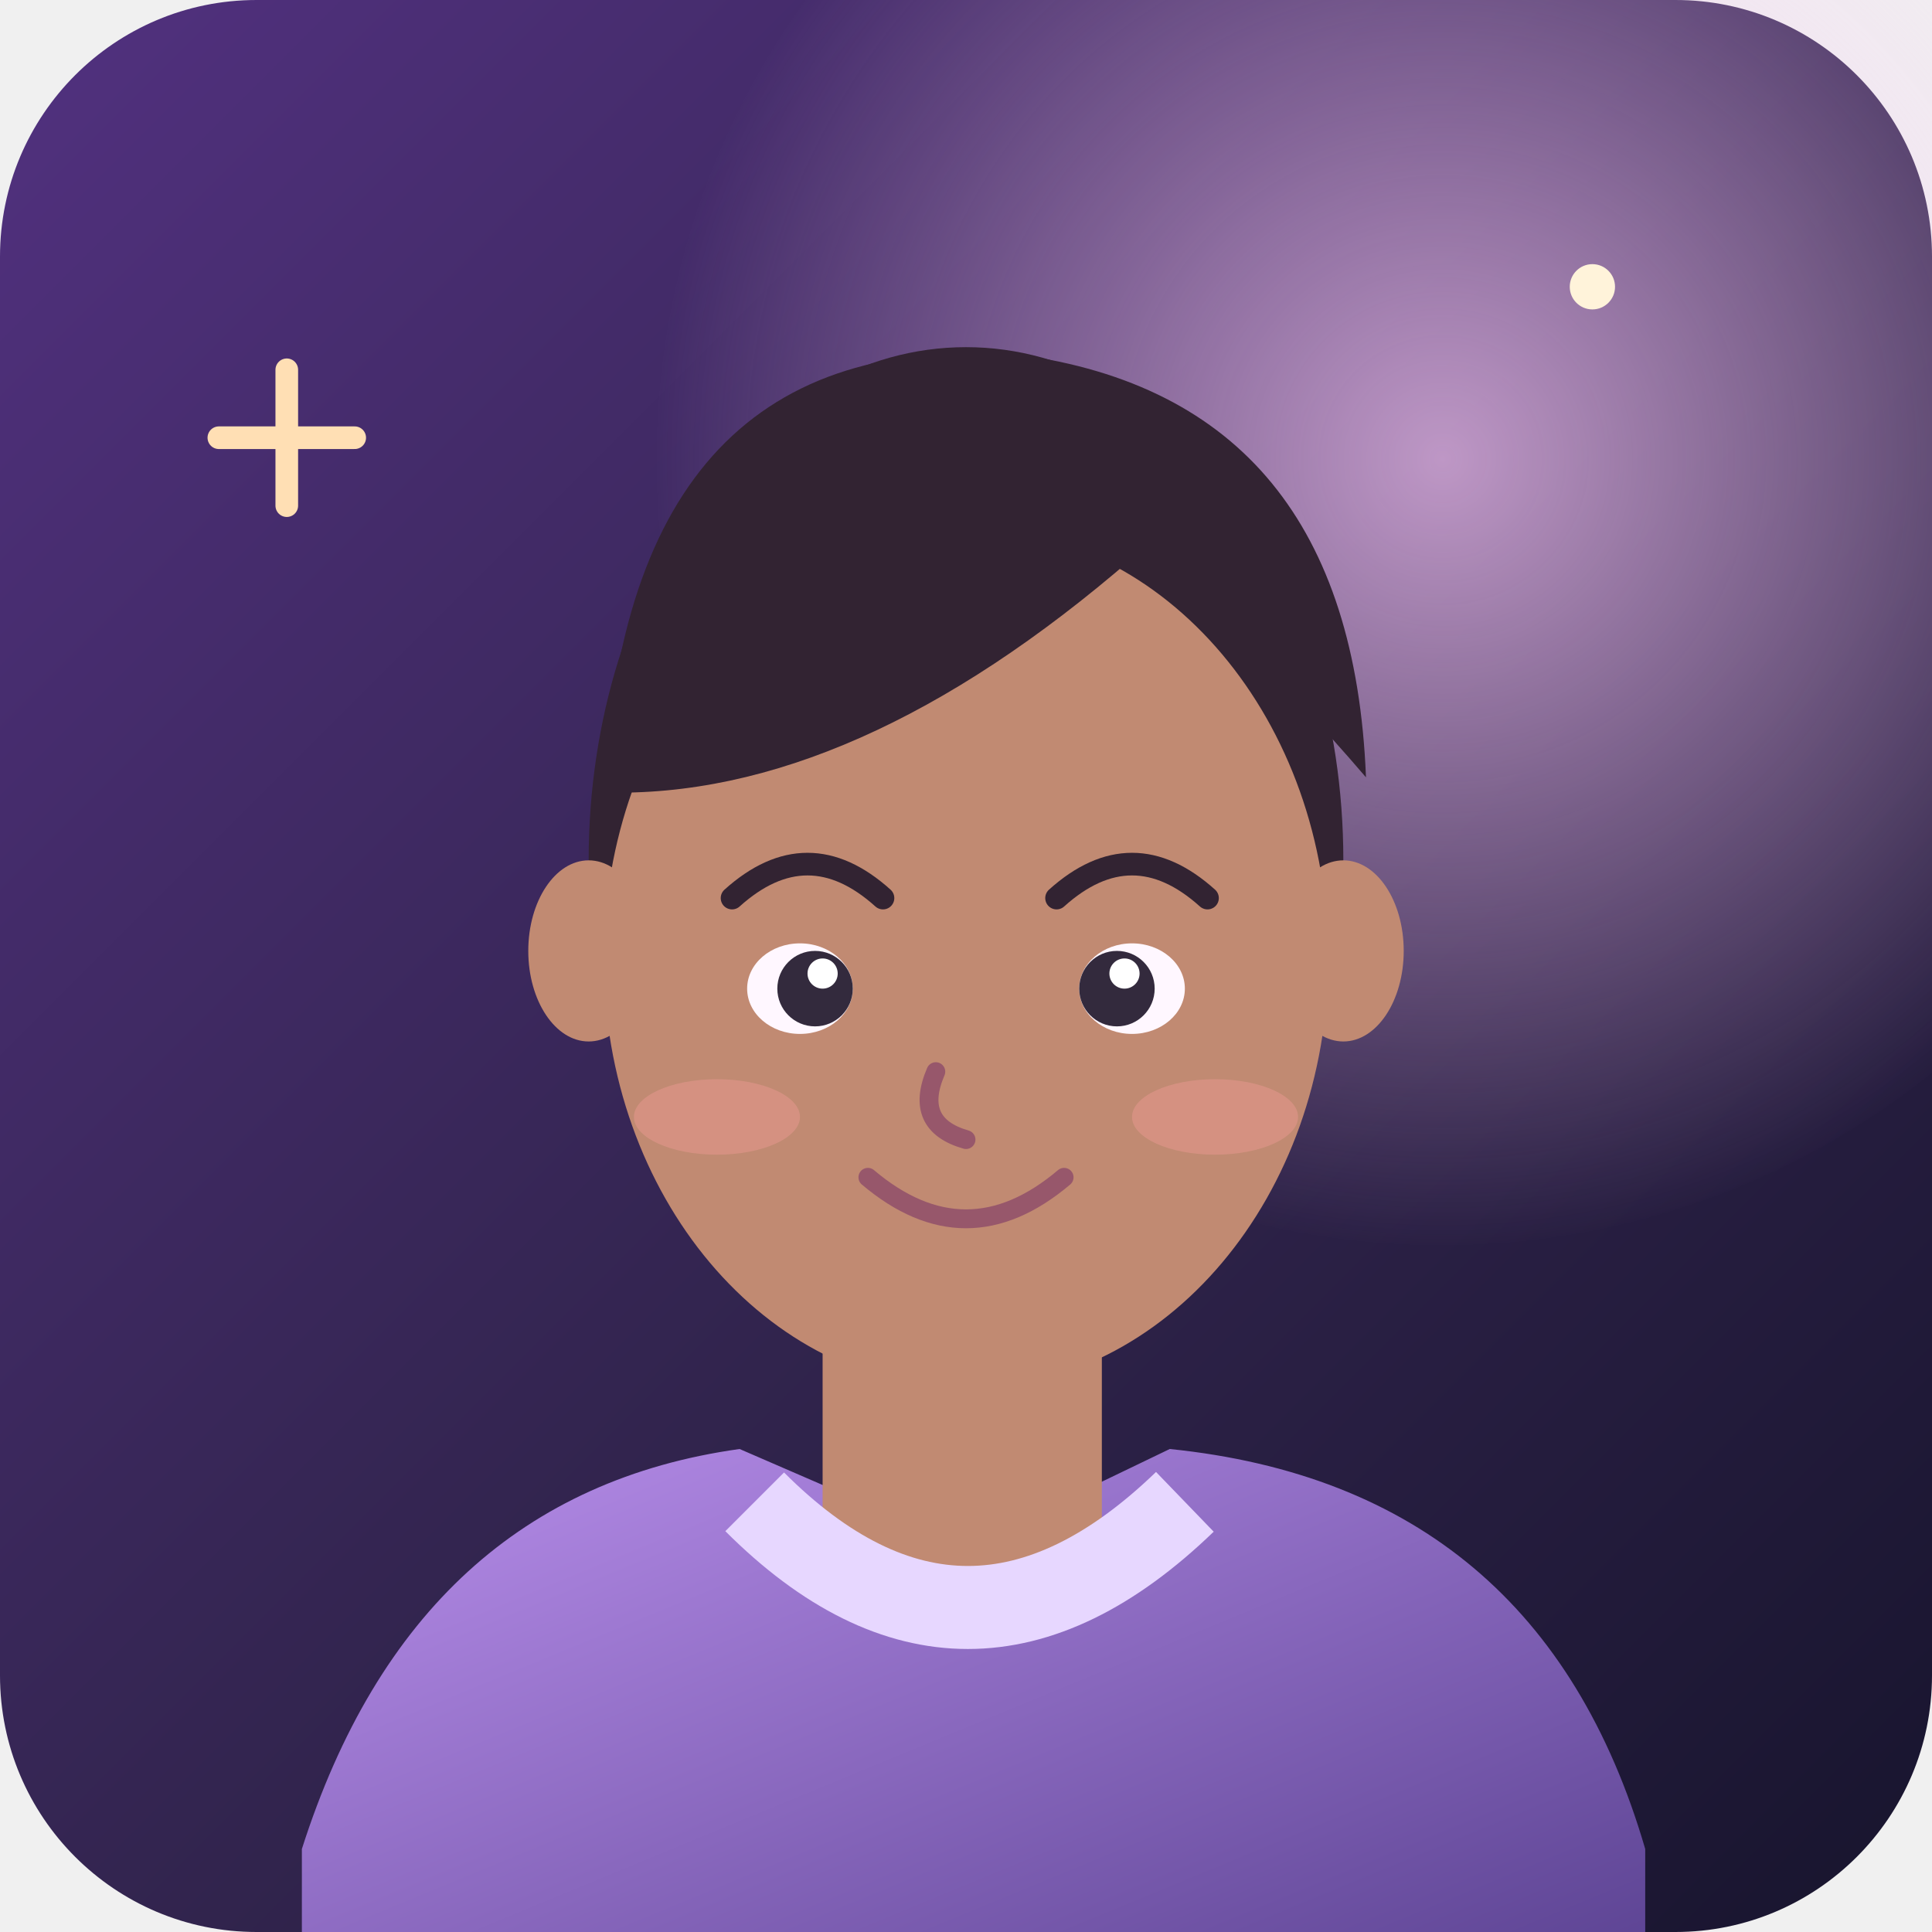
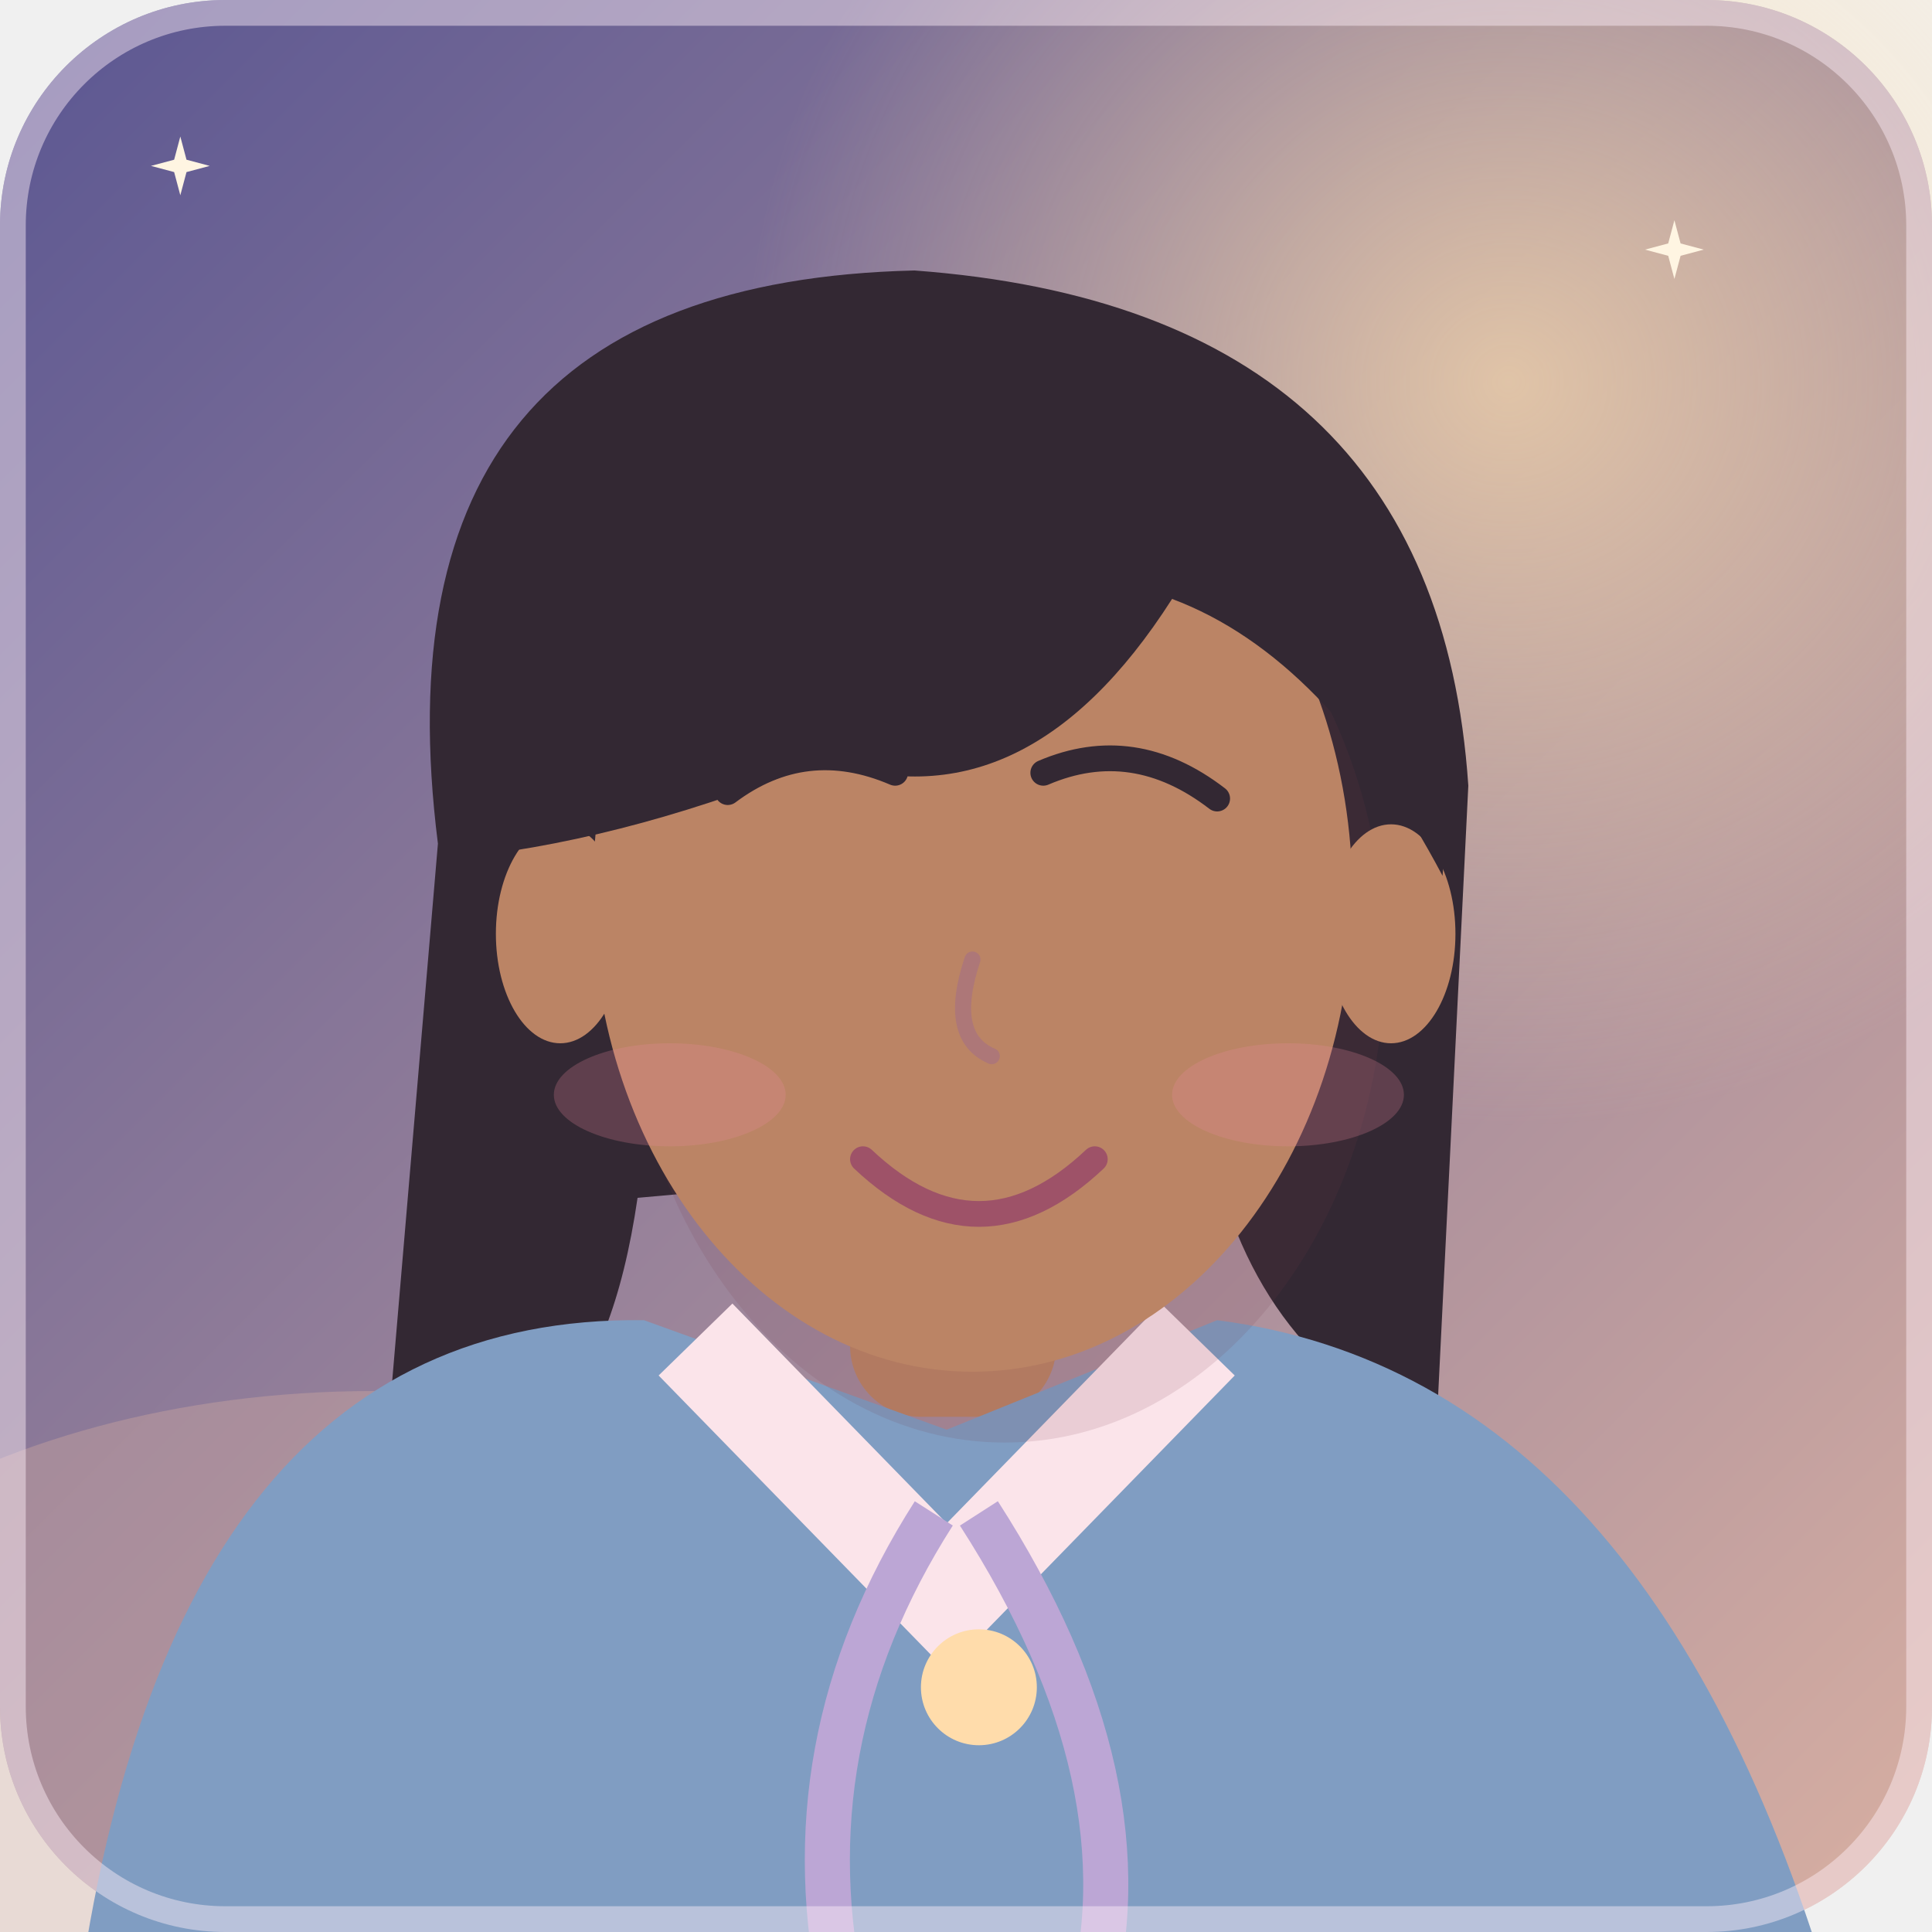
- <svg xmlns="http://www.w3.org/2000/svg" width="256" height="256" viewBox="0 0 256 256">
+ <svg xmlns="http://www.w3.org/2000/svg" width="300" height="300" viewBox="0 0 300 300" role="img" aria-label="adult avatar portrait">
  <defs>
-     <linearGradient id="night" x1="0" y1="0" x2="1" y2="1">
-       <stop stop-color="#523180" />
-       <stop offset=".55" stop-color="#31244d" />
-       <stop offset="1" stop-color="#17142d" />
+     <linearGradient id="background" x1="0" y1="0" x2="1" y2="1">
+       <stop stop-color="#5a5692" />
+       <stop offset="1" stop-color="#d9b0a2" />
    </linearGradient>
-     <linearGradient id="rose" x1="0" y1="0" x2="1" y2="1">
-       <stop stop-color="#ffd9b6" />
-       <stop offset="1" stop-color="#f1b9e1" />
+     <radialGradient id="aura">
+       <stop stop-color="#ffe0ad" stop-opacity=".7" />
+       <stop offset="1" stop-color="#ffe0ad" stop-opacity="0" />
+     </radialGradient>
+     <linearGradient id="highlight" x1="0" y1="0" x2="1" y2="1">
+       <stop stop-color="white" stop-opacity=".4" />
+       <stop offset="1" stop-color="white" stop-opacity="0" />
    </linearGradient>
-     <linearGradient id="coat" x1="0" y1="0" x2="1" y2="1">
-       <stop stop-color="#b88eeb" />
-       <stop offset="1" stop-color="#594190" />
-     </linearGradient>
-     <radialGradient id="shine">
-       <stop stop-color="#f9c8f7" stop-opacity=".7" />
-       <stop offset="1" stop-color="#f9c8f7" stop-opacity="0" />
-     </radialGradient>
  </defs>
-   <rect width="256" height="256" rx="34" fill="url(#night)" />
-   <circle cx="191" cy="61" r="104" fill="url(#shine)" />
-   <path d="M40 245Q55 198 98 192L128 205 155 192Q204 197 218 245v20H40z" fill="url(#coat)" />
-   <path d="M109 174v30q17 16 37 0v-30" fill="#c18a72" />
-   <ellipse cx="128" cy="114" rx="50" ry="68" fill="#322332" />
-   <ellipse cx="128" cy="127" rx="48" ry="57" fill="#c18a72" />
-   <ellipse cx="78" cy="126" rx="8" ry="12" fill="#c18a72" />
-   <ellipse cx="178" cy="126" rx="8" ry="12" fill="#c18a72" />
-   <path d="M80 105q3-62 55-58 44 6 46 56-18-21-31-29-37 32-70 31" fill="#322332" />
-   <ellipse cx="106" cy="131" rx="7" ry="6" fill="#fff7ff" />
-   <ellipse cx="150" cy="131" rx="7" ry="6" fill="#fff7ff" />
-   <circle cx="108" cy="131" r="5" fill="#332a3d" />
-   <circle cx="148" cy="131" r="5" fill="#332a3d" />
-   <circle cx="109" cy="129" r="2" fill="white" />
-   <circle cx="149" cy="129" r="2" fill="white" />
-   <path d="M97 119q10-9 20 0M140 119q10-9 20 0" stroke="#322332" fill="none" stroke-width="3" stroke-linecap="round" />
-   <ellipse cx="95" cy="148" rx="11" ry="5" fill="#fa9f9f" opacity=".35" />
-   <ellipse cx="161" cy="148" rx="11" ry="5" fill="#fa9f9f" opacity=".35" />
-   <path d="M124 142q-3 7 4 9m-13 5q13 11 26 0" fill="none" stroke="#97576b" stroke-width="2.5" stroke-linecap="round" />
-   <path d="M100 199q28 28 57 0" stroke="#e7d7ff" fill="none" stroke-width="11" />
-   <circle cx="211" cy="38" r="3" fill="#fff3da" />
-   <path d="M38 49v18m-9-9h18" stroke="#ffdfb4" stroke-width="3" stroke-linecap="round" />
+   <rect x="0" y="0" width="300" height="300" rx="35" fill="url(#background)" />
+   <ellipse cx="234" cy="59" rx="118" ry="117" fill="url(#aura)" />
+   <ellipse cx="58" cy="286" rx="110" ry="70" fill="#d9b0a2" opacity=".34" />
+   <path d="M28 21.2l0.96 3.6 3.6 0.96-3.6 0.96-0.96 3.6-0.96-3.6-3.6-0.96 3.6-0.96z" fill="#fff5e2" />
+   <path d="M86 62.6l1.28 4.8 4.8 1.28-4.8 1.28-1.28 4.8-1.28-4.8-4.8-1.28 4.8-1.28z" fill="#fff5e2" />
+   <path d="M144 58.2l0.96 3.6 3.6 0.96-3.6 0.96-0.96 3.6-0.96-3.6-3.6-0.96 3.6-0.96z" fill="#fff5e2" />
+   <path d="M202 136.6l1.28 4.8 4.8 1.28-4.8 1.28-1.28 4.8-1.28-4.8-4.8-1.28 4.8-1.28z" fill="#fff5e2" />
+   <path d="M260 34.2l0.96 3.6 3.6 0.96-3.6 0.96-0.96 3.6-0.96-3.6-3.6-0.96 3.6-0.96z" fill="#fff5e2" />
+   <path d="M68 131q-11-87 74-89 81 6 86 80l-5 101q-28-12-35-45l-89 8q-7 48-39 39z" fill="#332833" />
+   <rect x="132" y="182" width="32" height="38" rx="11" fill="#bb8465" />
+   <path d="M11 319q13-115 89-114l47 17 42-17q70 9 98 114z" fill="#809dc2" />
+   <path d="M108 208 147 248l39-40" fill="none" stroke="#fbe4ea" stroke-width="16" />
+   <path d="M145 235q-23 36-14 76m21-76q27 42 17 77" fill="none" stroke="#bca6d5" stroke-width="7" />
+   <ellipse cx="149" cy="142" rx="59" ry="75" fill="#743548" opacity=".13" transform="translate(7 7)" />
+   <ellipse cx="87" cy="145" rx="10" ry="17" fill="#bb8465" />
+   <ellipse cx="216" cy="145" rx="10" ry="17" fill="#bb8465" />
+   <ellipse cx="151" cy="139" rx="59" ry="74" fill="#bb8465" />
+   <path d="M73 133q3-85 80-80 78-2 71 83-18-34-42-43-23 36-54 25-29 12-55 15z" fill="#332833" />7<path d="M113 123q12-9 26-3M162 120q14-6 27 4" fill="none" stroke="#332833" stroke-width="4" stroke-linecap="round" stroke-linejoin="round" />
+   <ellipse cx="104" cy="170" rx="18" ry="8" fill="#ec899d" opacity=".24" />
+   <ellipse cx="200" cy="170" rx="18" ry="8" fill="#ec899d" opacity=".24" />
+   <path d="M151 149q-4 12 3 15" fill="none" stroke="#ad7778" stroke-width="2.5" stroke-linecap="round" stroke-linejoin="round" />
+   <path d="M134 180q18 17 36 0" fill="none" stroke="#9e5268" stroke-width="4" stroke-linecap="round" stroke-linejoin="round" />
+   <ellipse cx="152" cy="262" rx="9" ry="9" fill="#ffdcab" />
+   <rect x="2" y="2" width="296" height="296" rx="33" fill="none" stroke="#fff1f9" stroke-opacity=".45" stroke-width="4" />
</svg>
